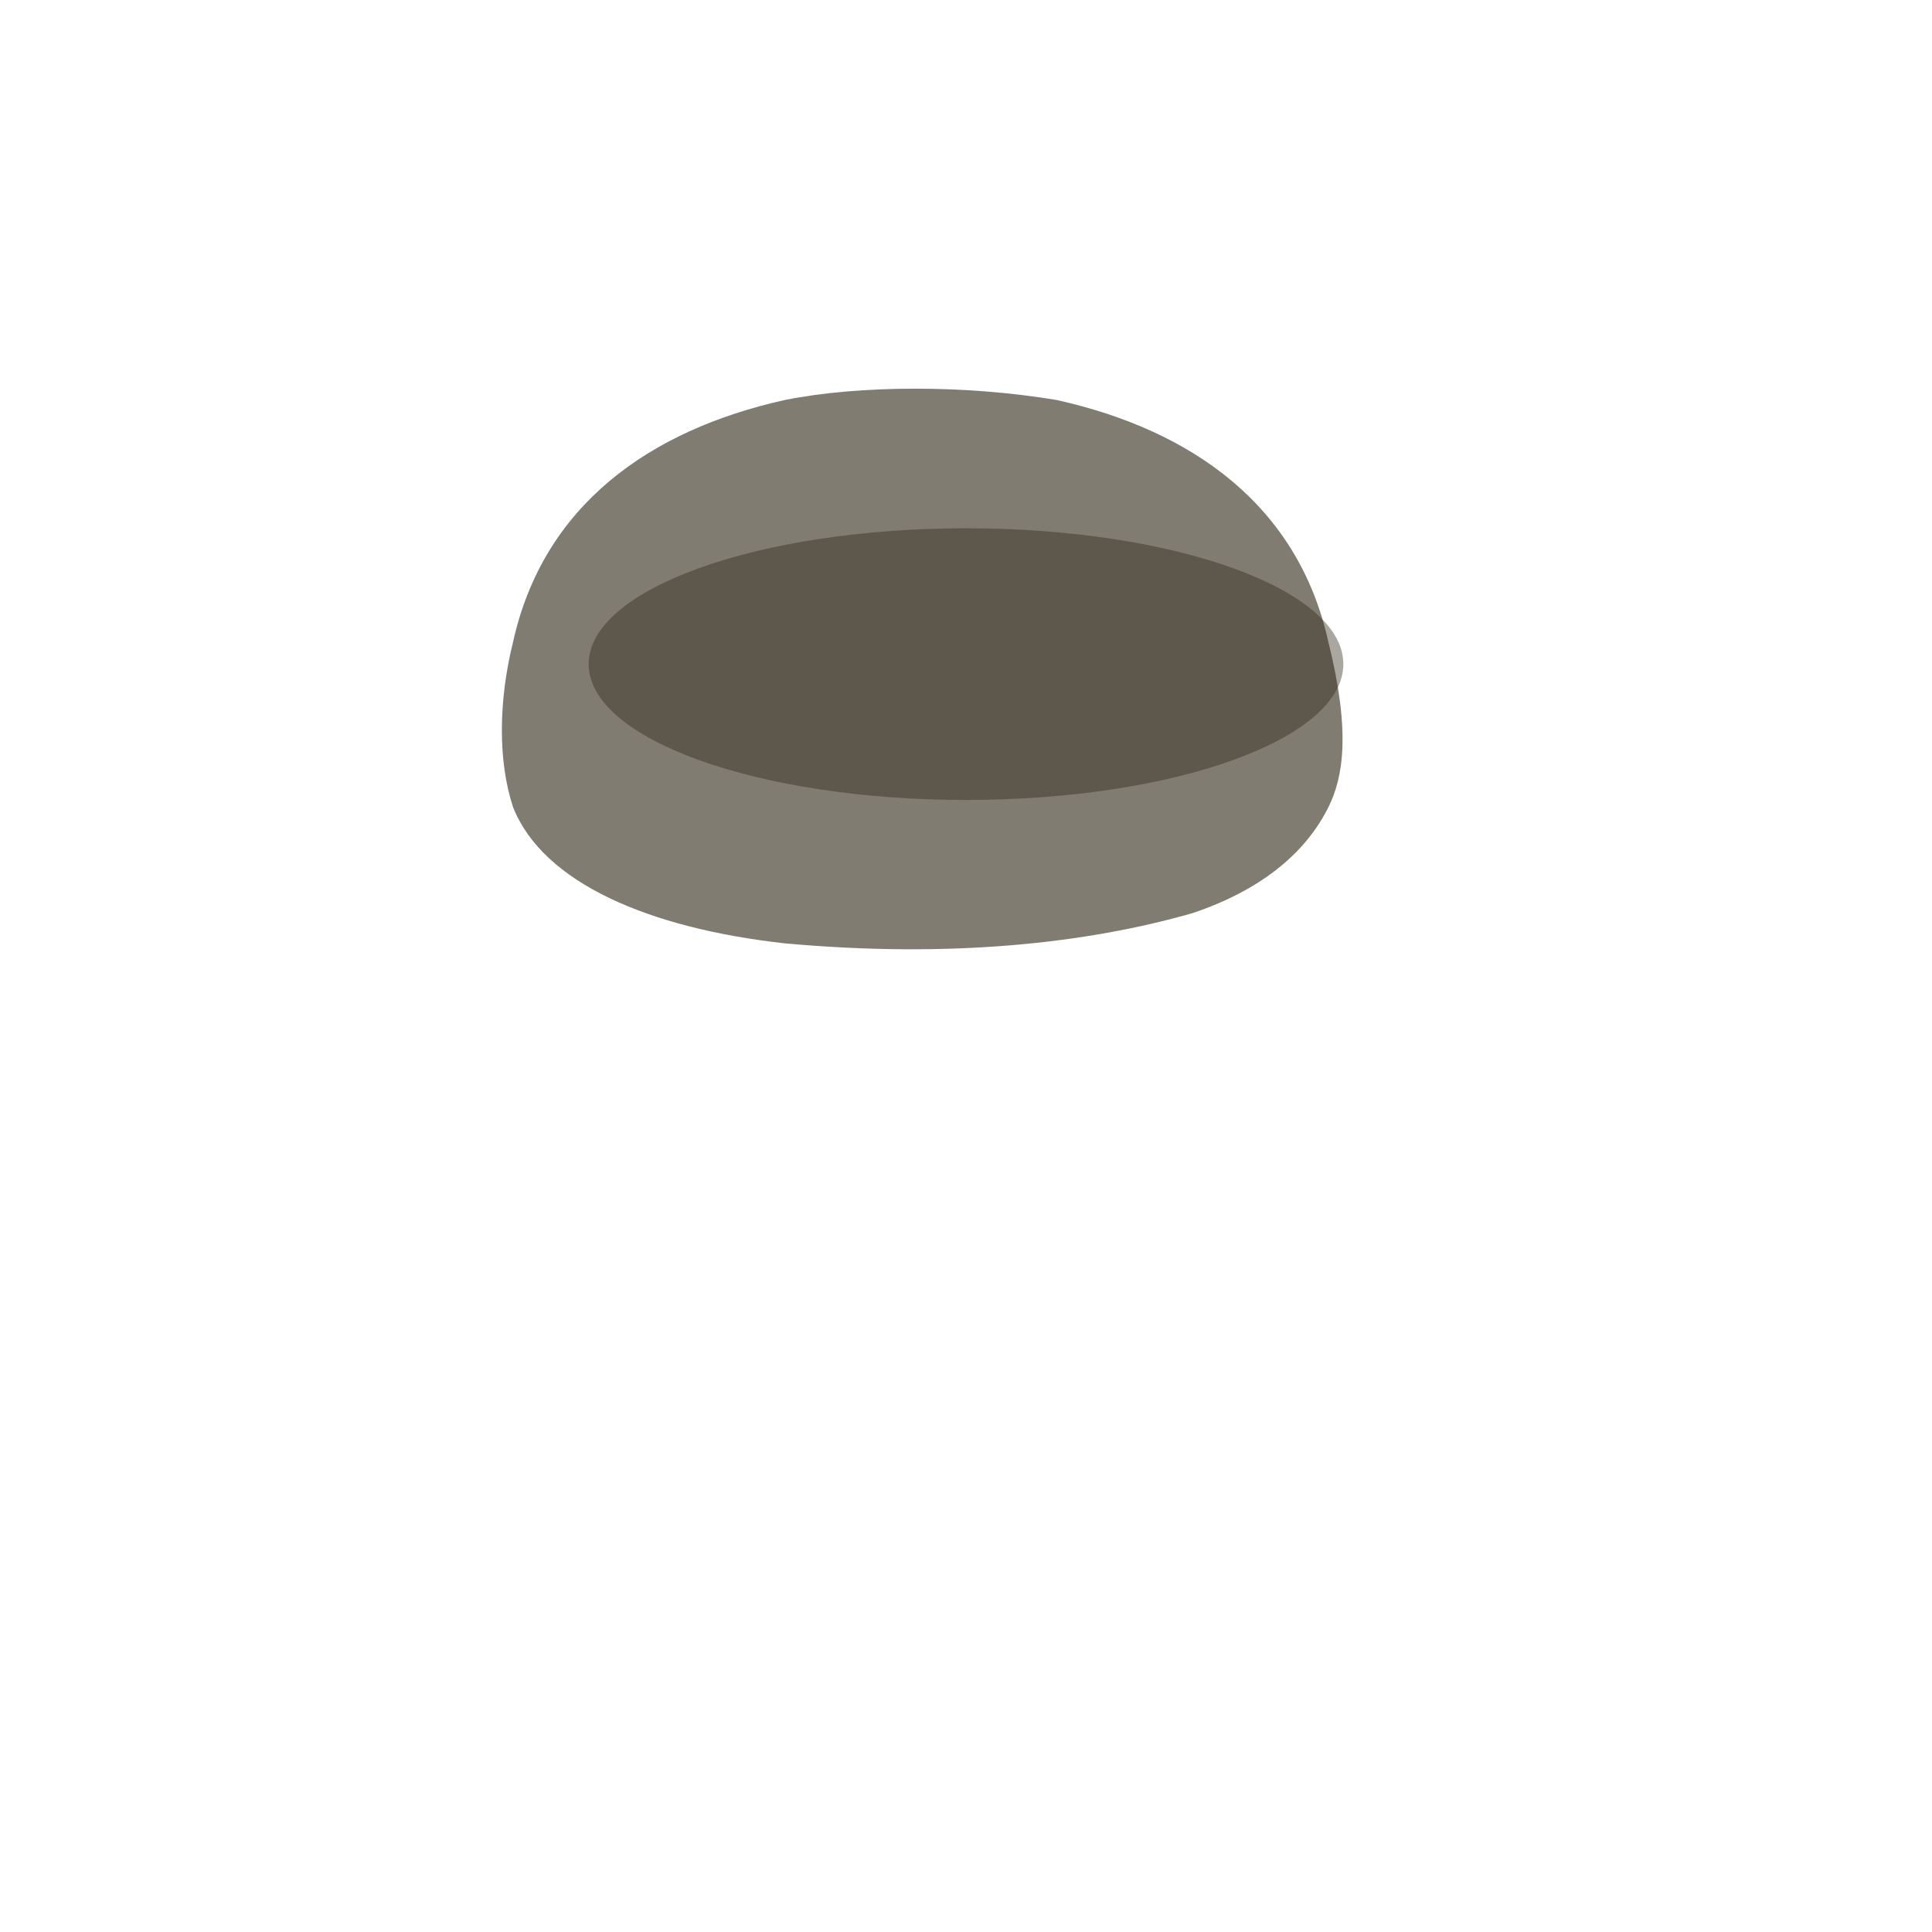
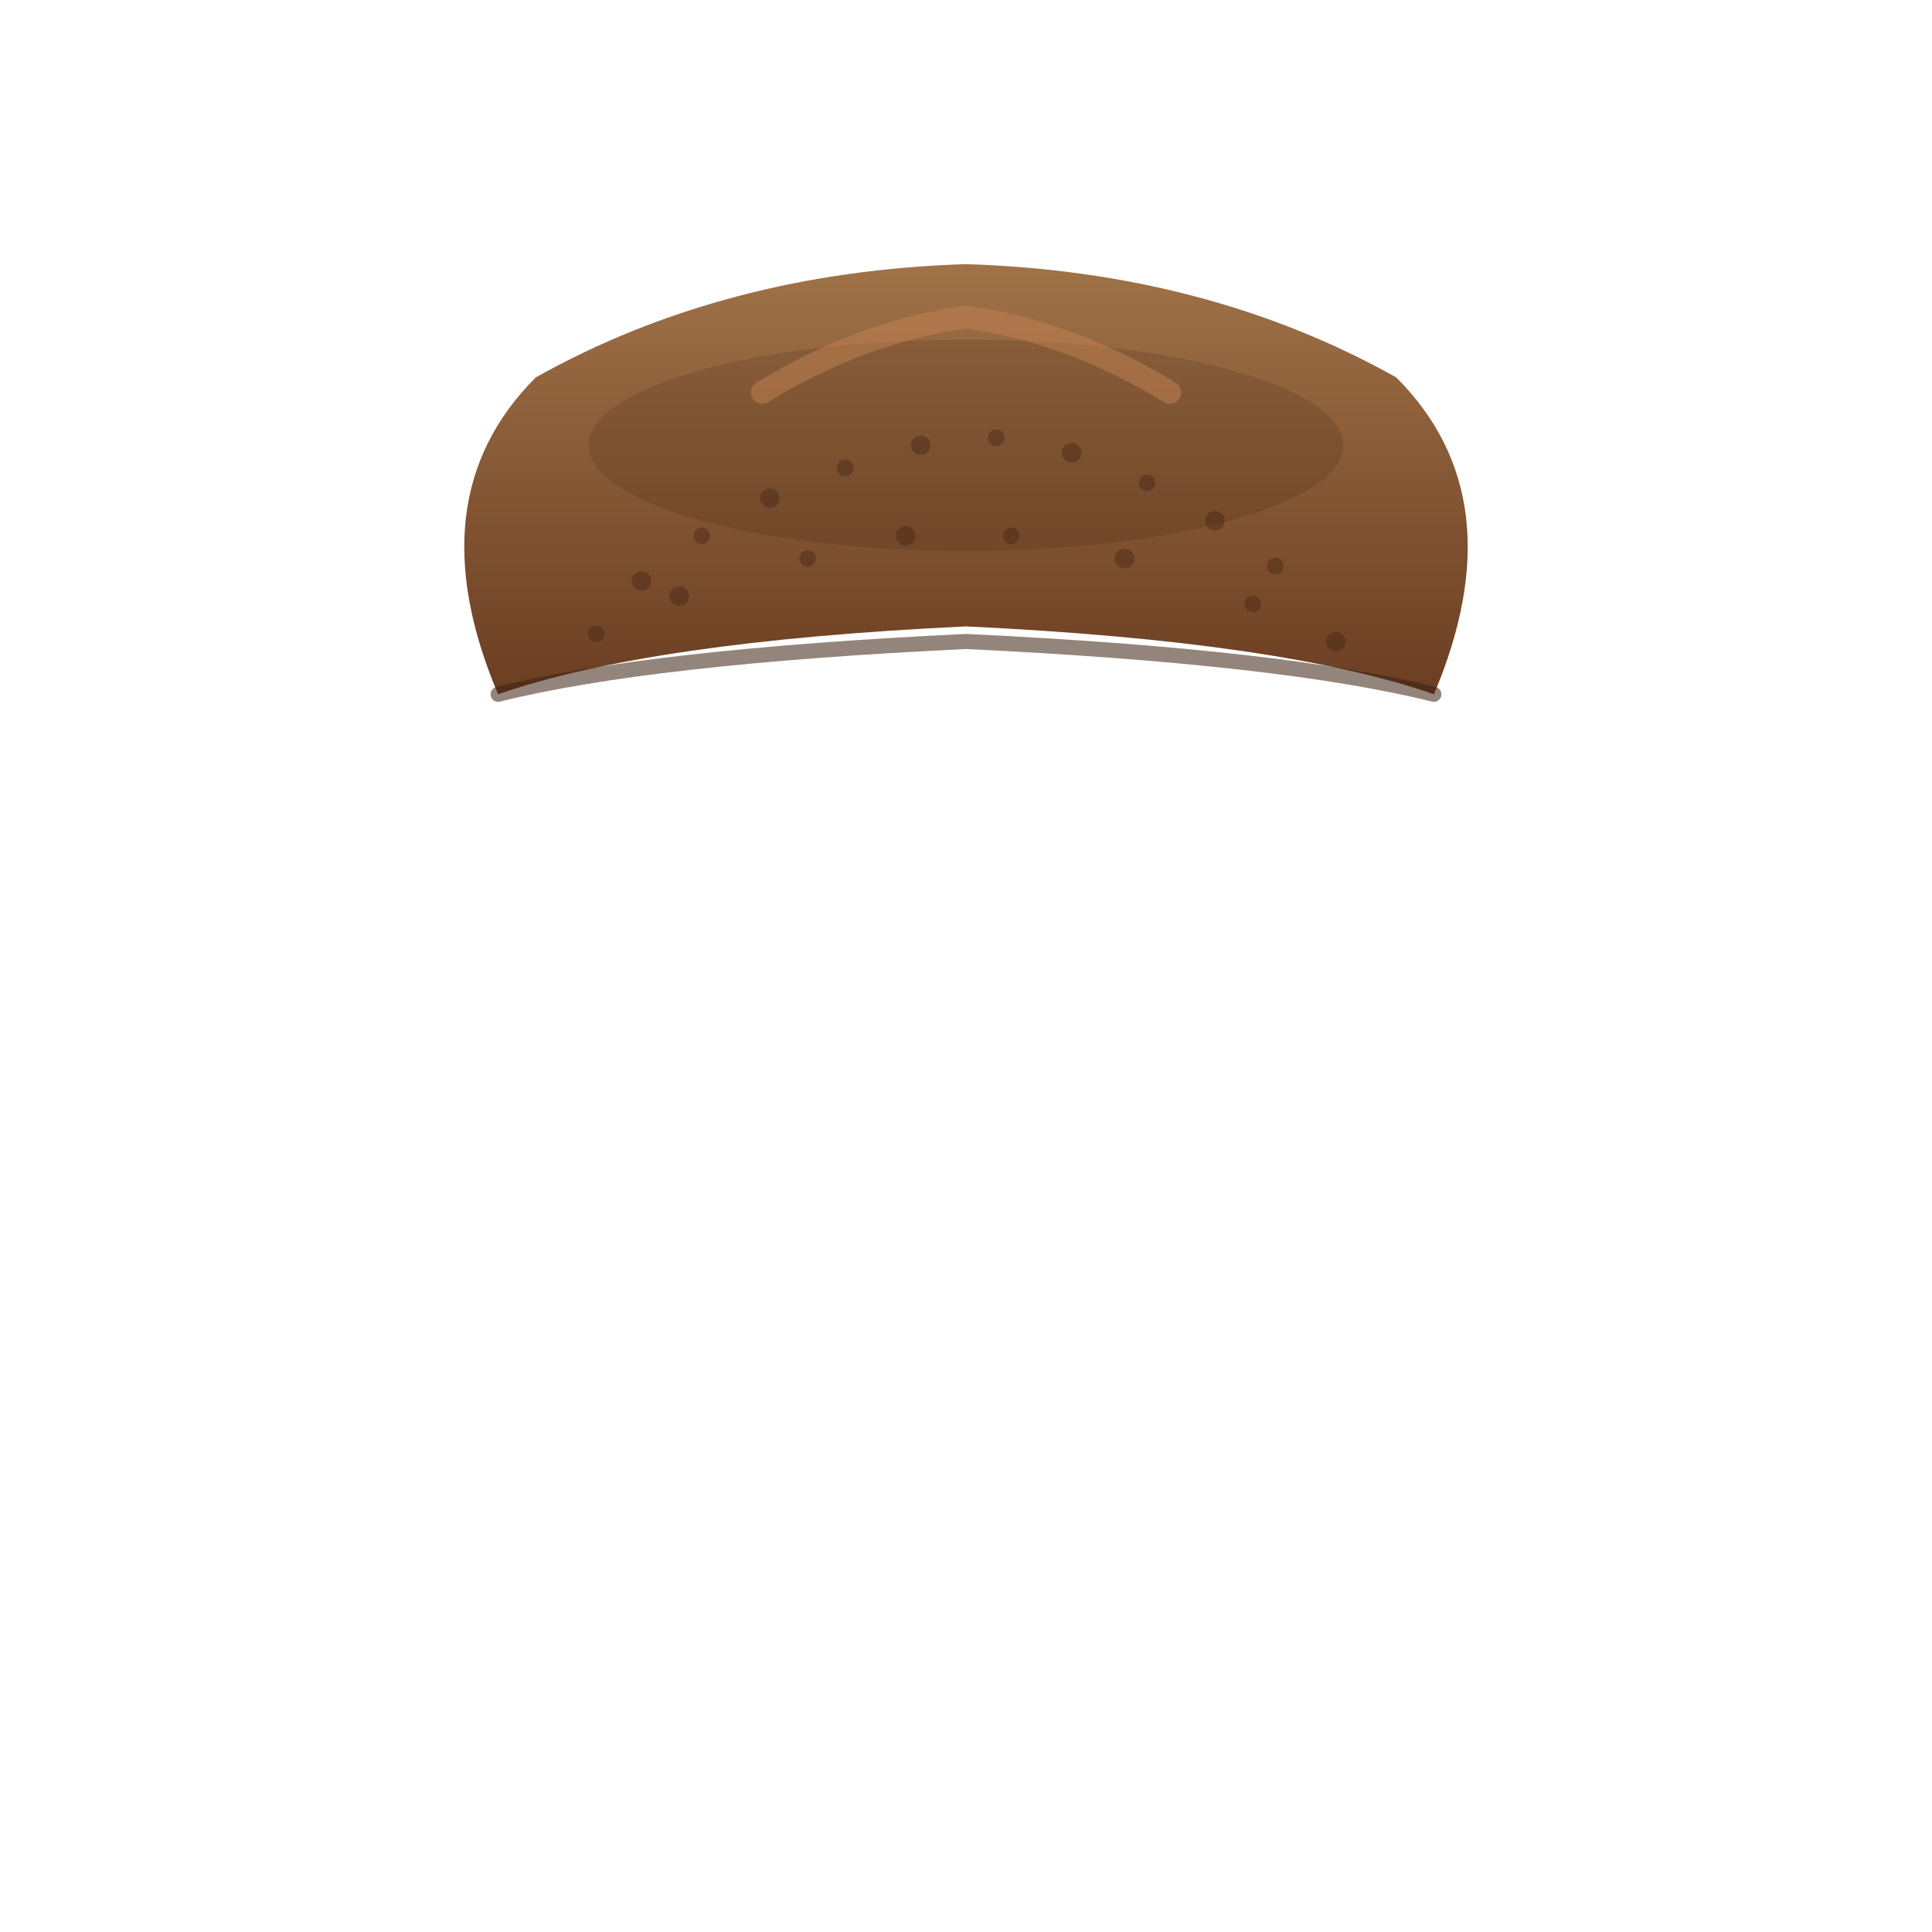
<svg xmlns="http://www.w3.org/2000/svg" width="256" height="256" viewBox="0 0 256 256">
-   <path d="M68 85c4-18 18-28 36-32 10-2 24-2 36 0 18 4 32 14 36 32 3 12 2 18 0 22-4 8-12 12-18 14-14 4-32 6-54 4-18-2-32-8-36-18-2-6-2-14 0-22z" fill="#2b2414" opacity="0.6" />
-   <ellipse cx="128" cy="88" rx="50" ry="18" fill="#2b2414" opacity="0.4" />
+   <defs>
+     <linearGradient id="buzz_capGrad" x1="50%" y1="0%" x2="50%" y2="100%">
+       <stop offset="0%" stop-color="#A07248" />
+       <stop offset="100%" stop-color="#6B3E22" />
+     </linearGradient>
+   </defs>
+   <path d="     M 66,92     Q 55,66  71,50     Q 96,36  128,35     Q 160,36  185,50     Q 201,66  190,92     Q 170,85  128,83     Q 86,85   66,92     Z" fill="url(#buzz_capGrad)" />
+   <ellipse cx="128" cy="59" rx="50" ry="14" fill="#3D2010" opacity="0.18" />
+   <path d="M 101,52 Q 114,44 128,42 Q 142,44 155,52" fill="none" stroke="#C08050" stroke-width="3" stroke-linecap="round" opacity="0.55" />
+   <path d="M 66,92 Q 86,87 128,85 Q 170,87 190,92" fill="none" stroke="#3D2010" stroke-width="2" stroke-linecap="round" opacity="0.55" />
+   <g fill="#3D2010" opacity="0.38">
+     <circle cx="85" cy="77" r="1.3" />
+     <circle cx="93" cy="71" r="1.1" />
+     <circle cx="102" cy="66" r="1.3" />
+     <circle cx="112" cy="62" r="1.1" />
+     <circle cx="122" cy="59" r="1.3" />
+     <circle cx="132" cy="58" r="1.1" />
+     <circle cx="142" cy="60" r="1.3" />
+     <circle cx="152" cy="64" r="1.1" />
+     <circle cx="161" cy="69" r="1.3" />
+     <circle cx="169" cy="75" r="1.1" />
+     <circle cx="79" cy="84" r="1.1" />
+     <circle cx="90" cy="79" r="1.3" />
+     <circle cx="107" cy="74" r="1.1" />
+     <circle cx="120" cy="71" r="1.3" />
+     <circle cx="134" cy="71" r="1.1" />
+     <circle cx="149" cy="74" r="1.3" />
+     <circle cx="166" cy="80" r="1.1" />
+     <circle cx="177" cy="85" r="1.3" />
+   </g>
</svg>
